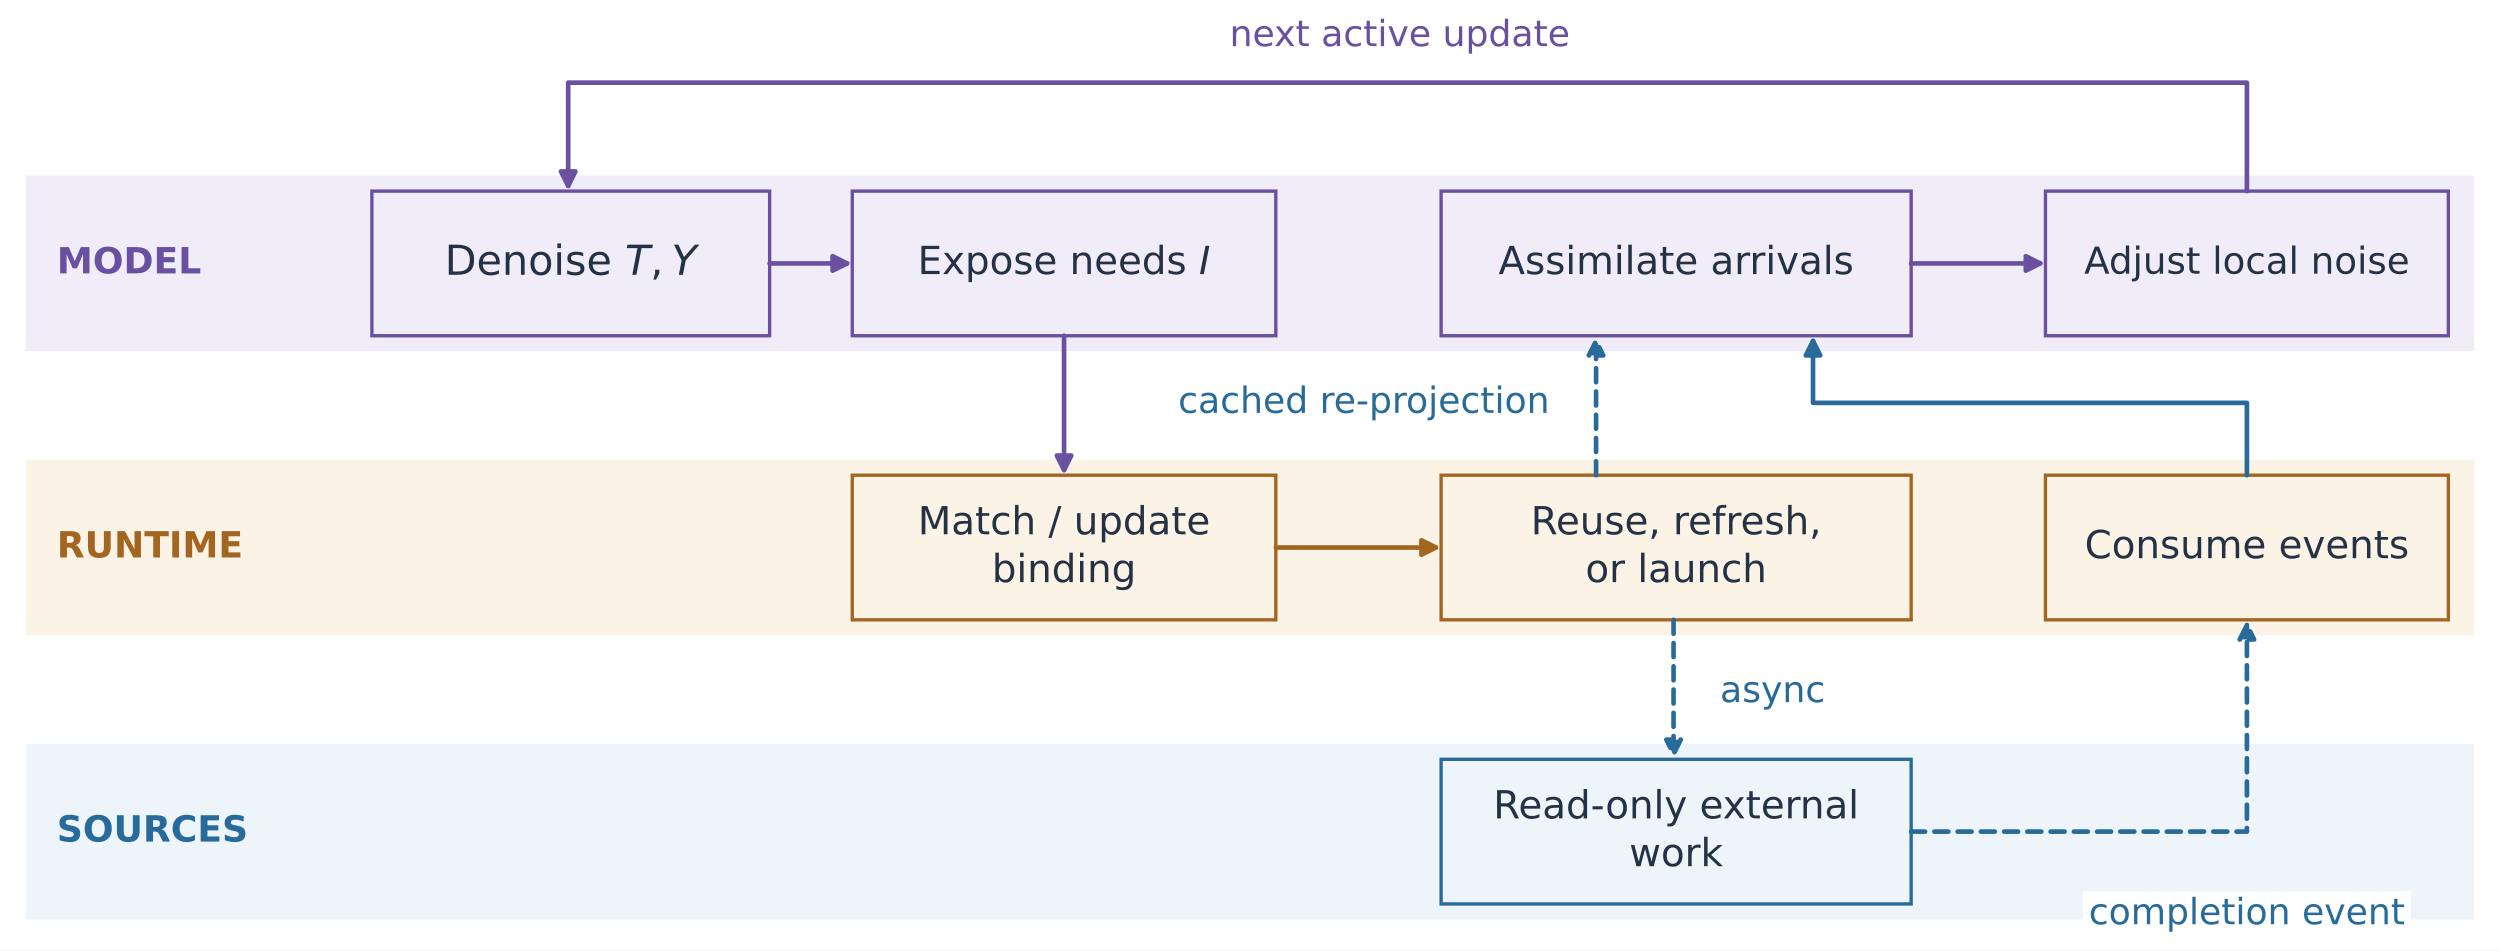
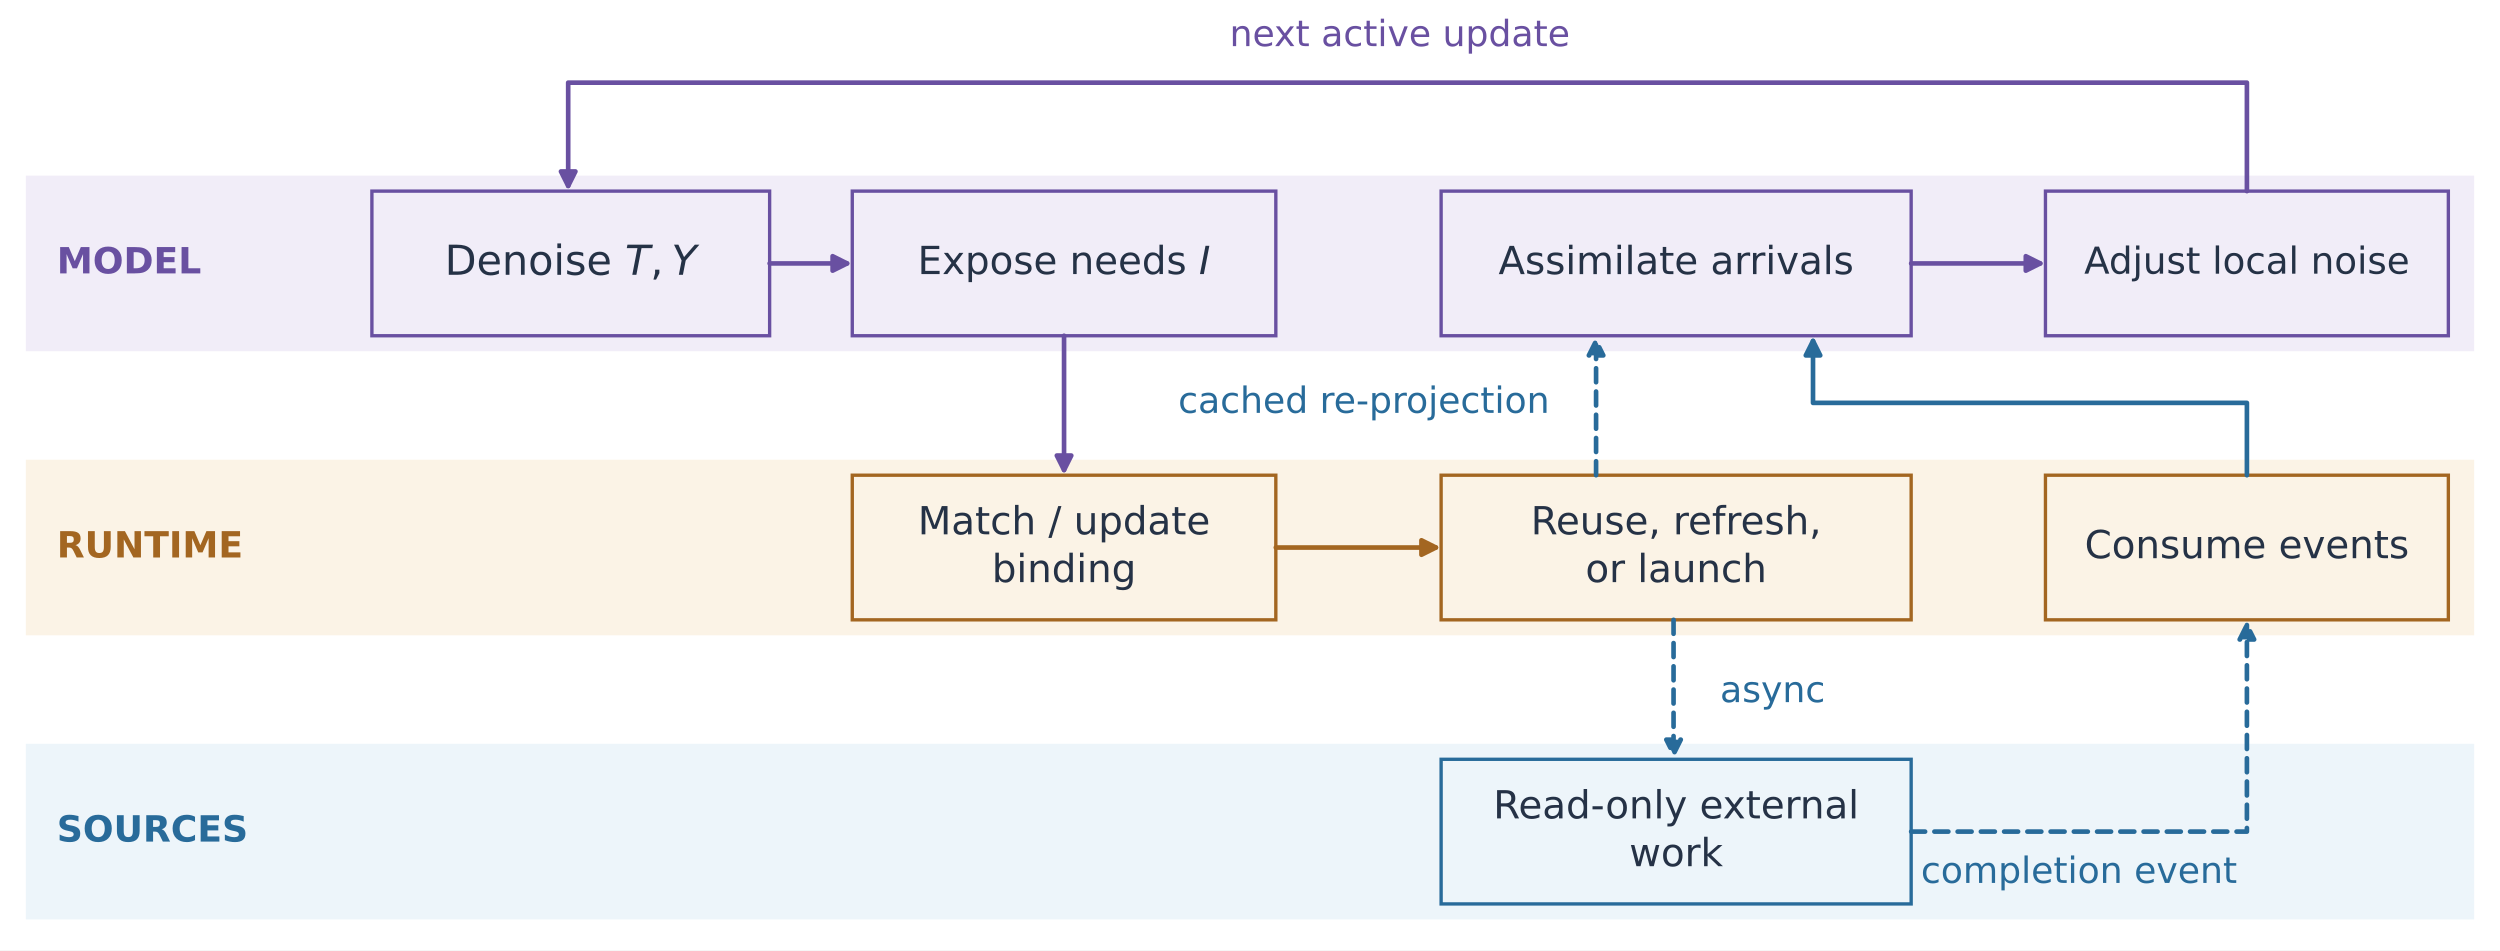
<svg xmlns="http://www.w3.org/2000/svg" xmlns:xlink="http://www.w3.org/1999/xlink" width="484pt" height="184pt" viewBox="0 0 484 184" version="1.1">
  <defs>
    <style type="text/css">*{stroke-linejoin: round; stroke-linecap: butt}</style>
  </defs>
  <g id="figure_1">
    <g id="patch_1">
      <path d="M 0 184 L 484 184 L 484 0 L 0 0 z " style="fill: #ffffff" />
    </g>
    <g id="axes_1">
      <g id="patch_2">
        <path d="M 5 34 L 479 34 L 479 68 L 5 68 z " clip-path="url(#pe1af87c4fe)" style="fill: #f1edf8" />
      </g>
      <g id="patch_3">
        <path d="M 5 89 L 479 89 L 479 123 L 5 123 z " clip-path="url(#pe1af87c4fe)" style="fill: #fbf3e6" />
      </g>
      <g id="patch_4">
        <path d="M 5 144 L 479 144 L 479 178 L 5 178 z " clip-path="url(#pe1af87c4fe)" style="fill: #edf5fa" />
      </g>
      <g id="patch_5">
        <path d="M 72 37 L 149 37 L 149 65 L 72 65 z " clip-path="url(#pe1af87c4fe)" style="fill: #f1edf8; stroke: #6950a1; stroke-width: 0.65; stroke-linejoin: miter" />
      </g>
      <g id="patch_6">
        <path d="M 165 37 L 247 37 L 247 65 L 165 65 z " clip-path="url(#pe1af87c4fe)" style="fill: #f1edf8; stroke: #6950a1; stroke-width: 0.65; stroke-linejoin: miter" />
      </g>
      <g id="patch_7">
        <path d="M 279 37 L 370 37 L 370 65 L 279 65 z " clip-path="url(#pe1af87c4fe)" style="fill: #f1edf8; stroke: #6950a1; stroke-width: 0.65; stroke-linejoin: miter" />
      </g>
      <g id="patch_8">
        <path d="M 396 37 L 474 37 L 474 65 L 396 65 z " clip-path="url(#pe1af87c4fe)" style="fill: #f1edf8; stroke: #6950a1; stroke-width: 0.65; stroke-linejoin: miter" />
      </g>
      <g id="patch_9">
        <path d="M 149 51 L 163.994 51 " clip-path="url(#pe1af87c4fe)" style="fill: none; stroke: #6950a1; stroke-width: 0.9; stroke-linecap: round" />
        <path d="M 161.194 49.6 L 163.994 51 L 161.194 52.4 z " clip-path="url(#pe1af87c4fe)" style="fill: #6950a1; stroke: #6950a1; stroke-width: 0.9; stroke-linecap: round" />
      </g>
      <g id="patch_10">
        <path d="M 370 51 L 394.994 51 " clip-path="url(#pe1af87c4fe)" style="fill: none; stroke: #6950a1; stroke-width: 0.9; stroke-linecap: round" />
        <path d="M 392.194 49.6 L 394.994 51 L 392.194 52.4 z " clip-path="url(#pe1af87c4fe)" style="fill: #6950a1; stroke: #6950a1; stroke-width: 0.9; stroke-linecap: round" />
      </g>
      <g id="patch_11">
        <path d="M 435 37 L 435 16 L 110 16 L 110 35.994 " clip-path="url(#pe1af87c4fe)" style="fill: none; stroke: #6950a1; stroke-width: 0.9; stroke-linecap: round" />
        <path d="M 111.4 33.194 L 110 35.994 L 108.6 33.194 z " clip-path="url(#pe1af87c4fe)" style="fill: #6950a1; stroke: #6950a1; stroke-width: 0.9; stroke-linecap: round" />
      </g>
      <g id="patch_12">
        <path d="M 165 92 L 247 92 L 247 120 L 165 120 z " clip-path="url(#pe1af87c4fe)" style="fill: #fbf3e6; stroke: #a36621; stroke-width: 0.65; stroke-linejoin: miter" />
      </g>
      <g id="patch_13">
        <path d="M 279 92 L 370 92 L 370 120 L 279 120 z " clip-path="url(#pe1af87c4fe)" style="fill: #fbf3e6; stroke: #a36621; stroke-width: 0.65; stroke-linejoin: miter" />
      </g>
      <g id="patch_14">
        <path d="M 396 92 L 474 92 L 474 120 L 396 120 z " clip-path="url(#pe1af87c4fe)" style="fill: #fbf3e6; stroke: #a36621; stroke-width: 0.65; stroke-linejoin: miter" />
      </g>
      <g id="patch_15">
        <path d="M 206 65 L 206 90.994 " clip-path="url(#pe1af87c4fe)" style="fill: none; stroke: #6950a1; stroke-width: 0.9; stroke-linecap: round" />
        <path d="M 207.4 88.194 L 206 90.994 L 204.6 88.194 z " clip-path="url(#pe1af87c4fe)" style="fill: #6950a1; stroke: #6950a1; stroke-width: 0.9; stroke-linecap: round" />
      </g>
      <g id="patch_16">
        <path d="M 247 106 L 277.994 106 " clip-path="url(#pe1af87c4fe)" style="fill: none; stroke: #a36621; stroke-width: 0.9; stroke-linecap: round" />
        <path d="M 275.194 104.6 L 277.994 106 L 275.194 107.4 z " clip-path="url(#pe1af87c4fe)" style="fill: #a36621; stroke: #a36621; stroke-width: 0.9; stroke-linecap: round" />
      </g>
      <g id="patch_17">
        <path d="M 309 92 L 309 66.006 " clip-path="url(#pe1af87c4fe)" style="fill: none; stroke-dasharray: 2.7,1.8; stroke-dashoffset: 0; stroke: #286b9a; stroke-width: 0.9; stroke-linecap: round" />
        <path d="M 307.6 68.806 L 309 66.006 L 310.4 68.806 z " clip-path="url(#pe1af87c4fe)" style="fill: #286b9a; stroke-dasharray: 2.7,1.8; stroke-dashoffset: 0; stroke: #286b9a; stroke-width: 0.9; stroke-linecap: round" />
      </g>
      <g id="patch_18">
        <path d="M 435 92 L 435 78 L 351 78 L 351 66.006 " clip-path="url(#pe1af87c4fe)" style="fill: none; stroke: #286b9a; stroke-width: 0.9; stroke-linecap: round" />
        <path d="M 349.6 68.806 L 351 66.006 L 352.4 68.806 z " clip-path="url(#pe1af87c4fe)" style="fill: #286b9a; stroke: #286b9a; stroke-width: 0.9; stroke-linecap: round" />
      </g>
      <g id="patch_19">
        <path d="M 279 147 L 370 147 L 370 175 L 279 175 z " clip-path="url(#pe1af87c4fe)" style="fill: #edf5fa; stroke: #286b9a; stroke-width: 0.65; stroke-linejoin: miter" />
      </g>
      <g id="patch_20">
        <path d="M 324 120 L 324 145.994 " clip-path="url(#pe1af87c4fe)" style="fill: none; stroke-dasharray: 2.7,1.8; stroke-dashoffset: 0; stroke: #286b9a; stroke-width: 0.9; stroke-linecap: round" />
        <path d="M 325.4 143.194 L 324 145.994 L 322.6 143.194 z " clip-path="url(#pe1af87c4fe)" style="fill: #286b9a; stroke-dasharray: 2.7,1.8; stroke-dashoffset: 0; stroke: #286b9a; stroke-width: 0.9; stroke-linecap: round" />
      </g>
      <g id="patch_21">
        <path d="M 370 161 L 435 161 L 435 121.006 " clip-path="url(#pe1af87c4fe)" style="fill: none; stroke-dasharray: 2.7,1.8; stroke-dashoffset: 0; stroke: #286b9a; stroke-width: 0.9; stroke-linecap: round" />
        <path d="M 433.6 123.806 L 435 121.006 L 436.4 123.806 z " clip-path="url(#pe1af87c4fe)" style="fill: #286b9a; stroke-dasharray: 2.7,1.8; stroke-dashoffset: 0; stroke: #286b9a; stroke-width: 0.9; stroke-linecap: round" />
      </g>
      <g id="text_1">
        <g style="fill: #6950a1" transform="translate(11 52.93156) scale(0.07 -0.07)">
          <defs>
            <path id="DejaVuSans-Bold-4d" d="M 588 4666 L 2119 4666 L 3181 2169 L 4250 4666 L 5778 4666 L 5778 0 L 4641 0 L 4641 3413 L 3566 897 L 2803 897 L 1728 3413 L 1728 0 L 588 0 L 588 4666 z " transform="scale(0.015625)" />
            <path id="DejaVuSans-Bold-4f" d="M 2719 3878 Q 2169 3878 1866 3472 Q 1563 3066 1563 2328 Q 1563 1594 1866 1187 Q 2169 781 2719 781 Q 3272 781 3575 1187 Q 3878 1594 3878 2328 Q 3878 3066 3575 3472 Q 3272 3878 2719 3878 z M 2719 4750 Q 3844 4750 4481 4106 Q 5119 3463 5119 2328 Q 5119 1197 4481 553 Q 3844 -91 2719 -91 Q 1597 -91 958 553 Q 319 1197 319 2328 Q 319 3463 958 4106 Q 1597 4750 2719 4750 z " transform="scale(0.015625)" />
            <path id="DejaVuSans-Bold-44" d="M 1791 3756 L 1791 909 L 2222 909 Q 2959 909 3348 1275 Q 3738 1641 3738 2338 Q 3738 3031 3350 3393 Q 2963 3756 2222 3756 L 1791 3756 z M 588 4666 L 1856 4666 Q 2919 4666 3439 4514 Q 3959 4363 4331 4000 Q 4659 3684 4818 3271 Q 4978 2859 4978 2338 Q 4978 1809 4818 1395 Q 4659 981 4331 666 Q 3956 303 3431 151 Q 2906 0 1856 0 L 588 0 L 588 4666 z " transform="scale(0.015625)" />
            <path id="DejaVuSans-Bold-45" d="M 588 4666 L 3834 4666 L 3834 3756 L 1791 3756 L 1791 2888 L 3713 2888 L 3713 1978 L 1791 1978 L 1791 909 L 3903 909 L 3903 0 L 588 0 L 588 4666 z " transform="scale(0.015625)" />
            <path id="DejaVuSans-Bold-4c" d="M 588 4666 L 1791 4666 L 1791 909 L 3903 909 L 3903 0 L 588 0 L 588 4666 z " transform="scale(0.015625)" />
          </defs>
          <use xlink:href="#DejaVuSans-Bold-4d" />
          <use xlink:href="#DejaVuSans-Bold-4f" transform="translate(99.51172 0)" />
          <use xlink:href="#DejaVuSans-Bold-44" transform="translate(184.5215 0)" />
          <use xlink:href="#DejaVuSans-Bold-45" transform="translate(267.5293 0)" />
          <use xlink:href="#DejaVuSans-Bold-4c" transform="translate(335.8398 0)" />
        </g>
      </g>
      <g id="text_2">
        <g style="fill: #a36621" transform="translate(11 107.9316) scale(0.07 -0.07)">
          <defs>
            <path id="DejaVuSans-Bold-52" d="M 2297 2597 Q 2675 2597 2839 2737 Q 3003 2878 3003 3200 Q 3003 3519 2839 3656 Q 2675 3794 2297 3794 L 1791 3794 L 1791 2597 L 2297 2597 z M 1791 1766 L 1791 0 L 588 0 L 588 4666 L 2425 4666 Q 3347 4666 3776 4356 Q 4206 4047 4206 3378 Q 4206 2916 3982 2619 Q 3759 2322 3309 2181 Q 3556 2125 3751 1926 Q 3947 1728 4147 1325 L 4800 0 L 3519 0 L 2950 1159 Q 2778 1509 2601 1637 Q 2425 1766 2131 1766 L 1791 1766 z " transform="scale(0.015625)" />
            <path id="DejaVuSans-Bold-55" d="M 588 4666 L 1791 4666 L 1791 1869 Q 1791 1291 1980 1042 Q 2169 794 2597 794 Q 3028 794 3217 1042 Q 3406 1291 3406 1869 L 3406 4666 L 4609 4666 L 4609 1869 Q 4609 878 4112 393 Q 3616 -91 2597 -91 Q 1581 -91 1084 393 Q 588 878 588 1869 L 588 4666 z " transform="scale(0.015625)" />
            <path id="DejaVuSans-Bold-4e" d="M 588 4666 L 1931 4666 L 3628 1466 L 3628 4666 L 4769 4666 L 4769 0 L 3425 0 L 1728 3200 L 1728 0 L 588 0 L 588 4666 z " transform="scale(0.015625)" />
            <path id="DejaVuSans-Bold-54" d="M 31 4666 L 4331 4666 L 4331 3756 L 2784 3756 L 2784 0 L 1581 0 L 1581 3756 L 31 3756 L 31 4666 z " transform="scale(0.015625)" />
            <path id="DejaVuSans-Bold-49" d="M 588 4666 L 1791 4666 L 1791 0 L 588 0 L 588 4666 z " transform="scale(0.015625)" />
          </defs>
          <use xlink:href="#DejaVuSans-Bold-52" />
          <use xlink:href="#DejaVuSans-Bold-55" transform="translate(77.00195 0)" />
          <use xlink:href="#DejaVuSans-Bold-4e" transform="translate(158.2031 0)" />
          <use xlink:href="#DejaVuSans-Bold-54" transform="translate(241.8945 0)" />
          <use xlink:href="#DejaVuSans-Bold-49" transform="translate(310.1074 0)" />
          <use xlink:href="#DejaVuSans-Bold-4d" transform="translate(347.3145 0)" />
          <use xlink:href="#DejaVuSans-Bold-45" transform="translate(446.8262 0)" />
        </g>
      </g>
      <g id="text_3">
        <g style="fill: #286b9a" transform="translate(11 162.9316) scale(0.07 -0.07)">
          <defs>
            <path id="DejaVuSans-Bold-53" d="M 3834 4519 L 3834 3531 Q 3450 3703 3084 3790 Q 2719 3878 2394 3878 Q 1963 3878 1756 3759 Q 1550 3641 1550 3391 Q 1550 3203 1689 3098 Q 1828 2994 2194 2919 L 2706 2816 Q 3484 2659 3812 2340 Q 4141 2022 4141 1434 Q 4141 663 3683 286 Q 3225 -91 2284 -91 Q 1841 -91 1394 -6 Q 947 78 500 244 L 500 1259 Q 947 1022 1364 901 Q 1781 781 2169 781 Q 2563 781 2772 912 Q 2981 1044 2981 1288 Q 2981 1506 2839 1625 Q 2697 1744 2272 1838 L 1806 1941 Q 1106 2091 782 2419 Q 459 2747 459 3303 Q 459 4000 909 4375 Q 1359 4750 2203 4750 Q 2588 4750 2994 4692 Q 3400 4634 3834 4519 z " transform="scale(0.015625)" />
            <path id="DejaVuSans-Bold-43" d="M 4288 256 Q 3956 84 3597 -3 Q 3238 -91 2847 -91 Q 1681 -91 1000 561 Q 319 1213 319 2328 Q 319 3447 1000 4098 Q 1681 4750 2847 4750 Q 3238 4750 3597 4662 Q 3956 4575 4288 4403 L 4288 3438 Q 3953 3666 3628 3772 Q 3303 3878 2944 3878 Q 2300 3878 1931 3465 Q 1563 3053 1563 2328 Q 1563 1606 1931 1193 Q 2300 781 2944 781 Q 3303 781 3628 887 Q 3953 994 4288 1222 L 4288 256 z " transform="scale(0.015625)" />
          </defs>
          <use xlink:href="#DejaVuSans-Bold-53" />
          <use xlink:href="#DejaVuSans-Bold-4f" transform="translate(72.02148 0)" />
          <use xlink:href="#DejaVuSans-Bold-55" transform="translate(157.0312 0)" />
          <use xlink:href="#DejaVuSans-Bold-52" transform="translate(238.2324 0)" />
          <use xlink:href="#DejaVuSans-Bold-43" transform="translate(315.2344 0)" />
          <use xlink:href="#DejaVuSans-Bold-45" transform="translate(388.623 0)" />
          <use xlink:href="#DejaVuSans-Bold-53" transform="translate(456.9336 0)" />
        </g>
      </g>
      <g id="text_4">
        <g style="fill: #253246" transform="translate(86.1 53.2075) scale(0.08 -0.08)">
          <defs>
            <path id="DejaVuSans-44" d="M 1259 4147 L 1259 519 L 2022 519 Q 2988 519 3436 956 Q 3884 1394 3884 2338 Q 3884 3275 3436 3711 Q 2988 4147 2022 4147 L 1259 4147 z M 628 4666 L 1925 4666 Q 3281 4666 3915 4102 Q 4550 3538 4550 2338 Q 4550 1131 3912 565 Q 3275 0 1925 0 L 628 0 L 628 4666 z " transform="scale(0.015625)" />
            <path id="DejaVuSans-65" d="M 3597 1894 L 3597 1613 L 953 1613 Q 991 1019 1311 708 Q 1631 397 2203 397 Q 2534 397 2845 478 Q 3156 559 3463 722 L 3463 178 Q 3153 47 2828 -22 Q 2503 -91 2169 -91 Q 1331 -91 842 396 Q 353 884 353 1716 Q 353 2575 817 3079 Q 1281 3584 2069 3584 Q 2775 3584 3186 3129 Q 3597 2675 3597 1894 z M 3022 2063 Q 3016 2534 2758 2815 Q 2500 3097 2075 3097 Q 1594 3097 1305 2825 Q 1016 2553 972 2059 L 3022 2063 z " transform="scale(0.015625)" />
            <path id="DejaVuSans-6e" d="M 3513 2113 L 3513 0 L 2938 0 L 2938 2094 Q 2938 2591 2744 2837 Q 2550 3084 2163 3084 Q 1697 3084 1428 2787 Q 1159 2491 1159 1978 L 1159 0 L 581 0 L 581 3500 L 1159 3500 L 1159 2956 Q 1366 3272 1645 3428 Q 1925 3584 2291 3584 Q 2894 3584 3203 3211 Q 3513 2838 3513 2113 z " transform="scale(0.015625)" />
            <path id="DejaVuSans-6f" d="M 1959 3097 Q 1497 3097 1228 2736 Q 959 2375 959 1747 Q 959 1119 1226 758 Q 1494 397 1959 397 Q 2419 397 2687 759 Q 2956 1122 2956 1747 Q 2956 2369 2687 2733 Q 2419 3097 1959 3097 z M 1959 3584 Q 2709 3584 3137 3096 Q 3566 2609 3566 1747 Q 3566 888 3137 398 Q 2709 -91 1959 -91 Q 1206 -91 779 398 Q 353 888 353 1747 Q 353 2609 779 3096 Q 1206 3584 1959 3584 z " transform="scale(0.015625)" />
            <path id="DejaVuSans-69" d="M 603 3500 L 1178 3500 L 1178 0 L 603 0 L 603 3500 z M 603 4863 L 1178 4863 L 1178 4134 L 603 4134 L 603 4863 z " transform="scale(0.015625)" />
            <path id="DejaVuSans-73" d="M 2834 3397 L 2834 2853 Q 2591 2978 2328 3040 Q 2066 3103 1784 3103 Q 1356 3103 1142 2972 Q 928 2841 928 2578 Q 928 2378 1081 2264 Q 1234 2150 1697 2047 L 1894 2003 Q 2506 1872 2764 1633 Q 3022 1394 3022 966 Q 3022 478 2636 193 Q 2250 -91 1575 -91 Q 1294 -91 989 -36 Q 684 19 347 128 L 347 722 Q 666 556 975 473 Q 1284 391 1588 391 Q 1994 391 2212 530 Q 2431 669 2431 922 Q 2431 1156 2273 1281 Q 2116 1406 1581 1522 L 1381 1569 Q 847 1681 609 1914 Q 372 2147 372 2553 Q 372 3047 722 3315 Q 1072 3584 1716 3584 Q 2034 3584 2315 3537 Q 2597 3491 2834 3397 z " transform="scale(0.015625)" />
            <path id="DejaVuSans-20" transform="scale(0.015625)" />
            <path id="DejaVuSans-Oblique-54" d="M 378 4666 L 4325 4666 L 4225 4134 L 2559 4134 L 1759 0 L 1125 0 L 1925 4134 L 275 4134 L 378 4666 z " transform="scale(0.015625)" />
            <path id="DejaVuSans-2c" d="M 750 794 L 1409 794 L 1409 256 L 897 -744 L 494 -744 L 750 256 L 750 794 z " transform="scale(0.015625)" />
            <path id="DejaVuSans-Oblique-59" d="M 403 4666 L 1081 4666 L 1953 2747 L 3616 4666 L 4325 4666 L 2209 2222 L 1778 0 L 1147 0 L 1575 2222 L 403 4666 z " transform="scale(0.015625)" />
          </defs>
          <use xlink:href="#DejaVuSans-44" transform="translate(0 0.015625)" />
          <use xlink:href="#DejaVuSans-65" transform="translate(77.00195 0.015625)" />
          <use xlink:href="#DejaVuSans-6e" transform="translate(138.5254 0.015625)" />
          <use xlink:href="#DejaVuSans-6f" transform="translate(201.9043 0.015625)" />
          <use xlink:href="#DejaVuSans-69" transform="translate(263.0859 0.015625)" />
          <use xlink:href="#DejaVuSans-73" transform="translate(290.8691 0.015625)" />
          <use xlink:href="#DejaVuSans-65" transform="translate(342.9688 0.015625)" />
          <use xlink:href="#DejaVuSans-20" transform="translate(404.4922 0.015625)" />
          <use xlink:href="#DejaVuSans-Oblique-54" transform="translate(436.2793 0.015625)" />
          <use xlink:href="#DejaVuSans-2c" transform="translate(497.3633 0.015625)" />
          <use xlink:href="#DejaVuSans-Oblique-59" transform="translate(548.6328 0.015625)" />
        </g>
      </g>
      <g id="text_5">
        <g style="fill: #253246" transform="translate(177.65 53.0625) scale(0.075 -0.075)">
          <defs>
            <path id="DejaVuSans-45" d="M 628 4666 L 3578 4666 L 3578 4134 L 1259 4134 L 1259 2753 L 3481 2753 L 3481 2222 L 1259 2222 L 1259 531 L 3634 531 L 3634 0 L 628 0 L 628 4666 z " transform="scale(0.015625)" />
            <path id="DejaVuSans-78" d="M 3513 3500 L 2247 1797 L 3578 0 L 2900 0 L 1881 1375 L 863 0 L 184 0 L 1544 1831 L 300 3500 L 978 3500 L 1906 2253 L 2834 3500 L 3513 3500 z " transform="scale(0.015625)" />
            <path id="DejaVuSans-70" d="M 1159 525 L 1159 -1331 L 581 -1331 L 581 3500 L 1159 3500 L 1159 2969 Q 1341 3281 1617 3432 Q 1894 3584 2278 3584 Q 2916 3584 3314 3078 Q 3713 2572 3713 1747 Q 3713 922 3314 415 Q 2916 -91 2278 -91 Q 1894 -91 1617 61 Q 1341 213 1159 525 z M 3116 1747 Q 3116 2381 2855 2742 Q 2594 3103 2138 3103 Q 1681 3103 1420 2742 Q 1159 2381 1159 1747 Q 1159 1113 1420 752 Q 1681 391 2138 391 Q 2594 391 2855 752 Q 3116 1113 3116 1747 z " transform="scale(0.015625)" />
            <path id="DejaVuSans-64" d="M 2906 2969 L 2906 4863 L 3481 4863 L 3481 0 L 2906 0 L 2906 525 Q 2725 213 2448 61 Q 2172 -91 1784 -91 Q 1150 -91 751 415 Q 353 922 353 1747 Q 353 2572 751 3078 Q 1150 3584 1784 3584 Q 2172 3584 2448 3432 Q 2725 3281 2906 2969 z M 947 1747 Q 947 1113 1208 752 Q 1469 391 1925 391 Q 2381 391 2643 752 Q 2906 1113 2906 1747 Q 2906 2381 2643 2742 Q 2381 3103 1925 3103 Q 1469 3103 1208 2742 Q 947 2381 947 1747 z " transform="scale(0.015625)" />
            <path id="DejaVuSans-Oblique-49" d="M 1081 4666 L 1716 4666 L 806 0 L 172 0 L 1081 4666 z " transform="scale(0.015625)" />
          </defs>
          <use xlink:href="#DejaVuSans-45" transform="translate(0 0.015625)" />
          <use xlink:href="#DejaVuSans-78" transform="translate(63.18359 0.015625)" />
          <use xlink:href="#DejaVuSans-70" transform="translate(122.3633 0.015625)" />
          <use xlink:href="#DejaVuSans-6f" transform="translate(185.8398 0.015625)" />
          <use xlink:href="#DejaVuSans-73" transform="translate(247.0215 0.015625)" />
          <use xlink:href="#DejaVuSans-65" transform="translate(299.1211 0.015625)" />
          <use xlink:href="#DejaVuSans-20" transform="translate(360.6445 0.015625)" />
          <use xlink:href="#DejaVuSans-6e" transform="translate(392.4316 0.015625)" />
          <use xlink:href="#DejaVuSans-65" transform="translate(455.8105 0.015625)" />
          <use xlink:href="#DejaVuSans-65" transform="translate(517.334 0.015625)" />
          <use xlink:href="#DejaVuSans-64" transform="translate(578.8574 0.015625)" />
          <use xlink:href="#DejaVuSans-73" transform="translate(642.334 0.015625)" />
          <use xlink:href="#DejaVuSans-20" transform="translate(694.4336 0.015625)" />
          <use xlink:href="#DejaVuSans-Oblique-49" transform="translate(726.2207 0.015625)" />
        </g>
      </g>
      <g id="text_6">
        <g style="fill: #253246" transform="translate(290.1119 53.06953) scale(0.075 -0.075)">
          <defs>
            <path id="DejaVuSans-41" d="M 2188 4044 L 1331 1722 L 3047 1722 L 2188 4044 z M 1831 4666 L 2547 4666 L 4325 0 L 3669 0 L 3244 1197 L 1141 1197 L 716 0 L 50 0 L 1831 4666 z " transform="scale(0.015625)" />
            <path id="DejaVuSans-6d" d="M 3328 2828 Q 3544 3216 3844 3400 Q 4144 3584 4550 3584 Q 5097 3584 5394 3201 Q 5691 2819 5691 2113 L 5691 0 L 5113 0 L 5113 2094 Q 5113 2597 4934 2840 Q 4756 3084 4391 3084 Q 3944 3084 3684 2787 Q 3425 2491 3425 1978 L 3425 0 L 2847 0 L 2847 2094 Q 2847 2600 2669 2842 Q 2491 3084 2119 3084 Q 1678 3084 1418 2786 Q 1159 2488 1159 1978 L 1159 0 L 581 0 L 581 3500 L 1159 3500 L 1159 2956 Q 1356 3278 1631 3431 Q 1906 3584 2284 3584 Q 2666 3584 2933 3390 Q 3200 3197 3328 2828 z " transform="scale(0.015625)" />
            <path id="DejaVuSans-6c" d="M 603 4863 L 1178 4863 L 1178 0 L 603 0 L 603 4863 z " transform="scale(0.015625)" />
            <path id="DejaVuSans-61" d="M 2194 1759 Q 1497 1759 1228 1600 Q 959 1441 959 1056 Q 959 750 1161 570 Q 1363 391 1709 391 Q 2188 391 2477 730 Q 2766 1069 2766 1631 L 2766 1759 L 2194 1759 z M 3341 1997 L 3341 0 L 2766 0 L 2766 531 Q 2569 213 2275 61 Q 1981 -91 1556 -91 Q 1019 -91 701 211 Q 384 513 384 1019 Q 384 1609 779 1909 Q 1175 2209 1959 2209 L 2766 2209 L 2766 2266 Q 2766 2663 2505 2880 Q 2244 3097 1772 3097 Q 1472 3097 1187 3025 Q 903 2953 641 2809 L 641 3341 Q 956 3463 1253 3523 Q 1550 3584 1831 3584 Q 2591 3584 2966 3190 Q 3341 2797 3341 1997 z " transform="scale(0.015625)" />
            <path id="DejaVuSans-74" d="M 1172 4494 L 1172 3500 L 2356 3500 L 2356 3053 L 1172 3053 L 1172 1153 Q 1172 725 1289 603 Q 1406 481 1766 481 L 2356 481 L 2356 0 L 1766 0 Q 1100 0 847 248 Q 594 497 594 1153 L 594 3053 L 172 3053 L 172 3500 L 594 3500 L 594 4494 L 1172 4494 z " transform="scale(0.015625)" />
            <path id="DejaVuSans-72" d="M 2631 2963 Q 2534 3019 2420 3045 Q 2306 3072 2169 3072 Q 1681 3072 1420 2755 Q 1159 2438 1159 1844 L 1159 0 L 581 0 L 581 3500 L 1159 3500 L 1159 2956 Q 1341 3275 1631 3429 Q 1922 3584 2338 3584 Q 2397 3584 2469 3576 Q 2541 3569 2628 3553 L 2631 2963 z " transform="scale(0.015625)" />
            <path id="DejaVuSans-76" d="M 191 3500 L 800 3500 L 1894 563 L 2988 3500 L 3597 3500 L 2284 0 L 1503 0 L 191 3500 z " transform="scale(0.015625)" />
          </defs>
          <use xlink:href="#DejaVuSans-41" />
          <use xlink:href="#DejaVuSans-73" transform="translate(68.4082 0)" />
          <use xlink:href="#DejaVuSans-73" transform="translate(120.5078 0)" />
          <use xlink:href="#DejaVuSans-69" transform="translate(172.6074 0)" />
          <use xlink:href="#DejaVuSans-6d" transform="translate(200.3906 0)" />
          <use xlink:href="#DejaVuSans-69" transform="translate(297.8027 0)" />
          <use xlink:href="#DejaVuSans-6c" transform="translate(325.5859 0)" />
          <use xlink:href="#DejaVuSans-61" transform="translate(353.3691 0)" />
          <use xlink:href="#DejaVuSans-74" transform="translate(414.6484 0)" />
          <use xlink:href="#DejaVuSans-65" transform="translate(453.8574 0)" />
          <use xlink:href="#DejaVuSans-20" transform="translate(515.3809 0)" />
          <use xlink:href="#DejaVuSans-61" transform="translate(547.168 0)" />
          <use xlink:href="#DejaVuSans-72" transform="translate(608.4473 0)" />
          <use xlink:href="#DejaVuSans-72" transform="translate(647.8105 0)" />
          <use xlink:href="#DejaVuSans-69" transform="translate(688.9238 0)" />
          <use xlink:href="#DejaVuSans-76" transform="translate(716.707 0)" />
          <use xlink:href="#DejaVuSans-61" transform="translate(775.8867 0)" />
          <use xlink:href="#DejaVuSans-6c" transform="translate(837.166 0)" />
          <use xlink:href="#DejaVuSans-73" transform="translate(864.9492 0)" />
        </g>
      </g>
      <g id="text_7">
        <g style="fill: #253246" transform="translate(403.4949 52.98675) scale(0.072 -0.072)">
          <defs>
            <path id="DejaVuSans-6a" d="M 603 3500 L 1178 3500 L 1178 -63 Q 1178 -731 923 -1031 Q 669 -1331 103 -1331 L -116 -1331 L -116 -844 L 38 -844 Q 366 -844 484 -692 Q 603 -541 603 -63 L 603 3500 z M 603 4863 L 1178 4863 L 1178 4134 L 603 4134 L 603 4863 z " transform="scale(0.015625)" />
            <path id="DejaVuSans-75" d="M 544 1381 L 544 3500 L 1119 3500 L 1119 1403 Q 1119 906 1312 657 Q 1506 409 1894 409 Q 2359 409 2629 706 Q 2900 1003 2900 1516 L 2900 3500 L 3475 3500 L 3475 0 L 2900 0 L 2900 538 Q 2691 219 2414 64 Q 2138 -91 1772 -91 Q 1169 -91 856 284 Q 544 659 544 1381 z M 1991 3584 L 1991 3584 z " transform="scale(0.015625)" />
            <path id="DejaVuSans-63" d="M 3122 3366 L 3122 2828 Q 2878 2963 2633 3030 Q 2388 3097 2138 3097 Q 1578 3097 1268 2742 Q 959 2388 959 1747 Q 959 1106 1268 751 Q 1578 397 2138 397 Q 2388 397 2633 464 Q 2878 531 3122 666 L 3122 134 Q 2881 22 2623 -34 Q 2366 -91 2075 -91 Q 1284 -91 818 406 Q 353 903 353 1747 Q 353 2603 823 3093 Q 1294 3584 2113 3584 Q 2378 3584 2631 3529 Q 2884 3475 3122 3366 z " transform="scale(0.015625)" />
          </defs>
          <use xlink:href="#DejaVuSans-41" />
          <use xlink:href="#DejaVuSans-64" transform="translate(66.6582 0)" />
          <use xlink:href="#DejaVuSans-6a" transform="translate(130.1348 0)" />
          <use xlink:href="#DejaVuSans-75" transform="translate(157.918 0)" />
          <use xlink:href="#DejaVuSans-73" transform="translate(221.2969 0)" />
          <use xlink:href="#DejaVuSans-74" transform="translate(273.3965 0)" />
          <use xlink:href="#DejaVuSans-20" transform="translate(312.6055 0)" />
          <use xlink:href="#DejaVuSans-6c" transform="translate(344.3926 0)" />
          <use xlink:href="#DejaVuSans-6f" transform="translate(372.1758 0)" />
          <use xlink:href="#DejaVuSans-63" transform="translate(433.3574 0)" />
          <use xlink:href="#DejaVuSans-61" transform="translate(488.3379 0)" />
          <use xlink:href="#DejaVuSans-6c" transform="translate(549.6172 0)" />
          <use xlink:href="#DejaVuSans-20" transform="translate(577.4004 0)" />
          <use xlink:href="#DejaVuSans-6e" transform="translate(609.1875 0)" />
          <use xlink:href="#DejaVuSans-6f" transform="translate(672.5664 0)" />
          <use xlink:href="#DejaVuSans-69" transform="translate(733.748 0)" />
          <use xlink:href="#DejaVuSans-73" transform="translate(761.5312 0)" />
          <use xlink:href="#DejaVuSans-65" transform="translate(813.6309 0)" />
        </g>
      </g>
      <g id="text_8">
        <g id="patch_22">
          <path d="M 236.93 11.507 L 305.07 11.507 L 305.07 2.493 L 236.93 2.493 z " style="fill: #ffffff" />
        </g>
        <g style="fill: #6950a1" transform="translate(238.0497 8.931563) scale(0.07 -0.07)">
          <use xlink:href="#DejaVuSans-6e" />
          <use xlink:href="#DejaVuSans-65" transform="translate(63.37891 0)" />
          <use xlink:href="#DejaVuSans-78" transform="translate(123.1523 0)" />
          <use xlink:href="#DejaVuSans-74" transform="translate(182.332 0)" />
          <use xlink:href="#DejaVuSans-20" transform="translate(221.541 0)" />
          <use xlink:href="#DejaVuSans-61" transform="translate(253.3281 0)" />
          <use xlink:href="#DejaVuSans-63" transform="translate(314.6074 0)" />
          <use xlink:href="#DejaVuSans-74" transform="translate(369.5879 0)" />
          <use xlink:href="#DejaVuSans-69" transform="translate(408.7969 0)" />
          <use xlink:href="#DejaVuSans-76" transform="translate(436.5801 0)" />
          <use xlink:href="#DejaVuSans-65" transform="translate(495.7598 0)" />
          <use xlink:href="#DejaVuSans-20" transform="translate(557.2832 0)" />
          <use xlink:href="#DejaVuSans-75" transform="translate(589.0703 0)" />
          <use xlink:href="#DejaVuSans-70" transform="translate(652.4492 0)" />
          <use xlink:href="#DejaVuSans-64" transform="translate(715.9258 0)" />
          <use xlink:href="#DejaVuSans-61" transform="translate(779.4023 0)" />
          <use xlink:href="#DejaVuSans-74" transform="translate(840.6816 0)" />
          <use xlink:href="#DejaVuSans-65" transform="translate(879.8906 0)" />
        </g>
      </g>
      <g id="text_9">
        <g style="fill: #253246" transform="translate(177.6975 103.4429) scale(0.075 -0.075)">
          <defs>
            <path id="DejaVuSans-4d" d="M 628 4666 L 1569 4666 L 2759 1491 L 3956 4666 L 4897 4666 L 4897 0 L 4281 0 L 4281 4097 L 3078 897 L 2444 897 L 1241 4097 L 1241 0 L 628 0 L 628 4666 z " transform="scale(0.015625)" />
            <path id="DejaVuSans-68" d="M 3513 2113 L 3513 0 L 2938 0 L 2938 2094 Q 2938 2591 2744 2837 Q 2550 3084 2163 3084 Q 1697 3084 1428 2787 Q 1159 2491 1159 1978 L 1159 0 L 581 0 L 581 4863 L 1159 4863 L 1159 2956 Q 1366 3272 1645 3428 Q 1925 3584 2291 3584 Q 2894 3584 3203 3211 Q 3513 2838 3513 2113 z " transform="scale(0.015625)" />
            <path id="DejaVuSans-2f" d="M 1625 4666 L 2156 4666 L 531 -594 L 0 -594 L 1625 4666 z " transform="scale(0.015625)" />
          </defs>
          <use xlink:href="#DejaVuSans-4d" />
          <use xlink:href="#DejaVuSans-61" transform="translate(86.2793 0)" />
          <use xlink:href="#DejaVuSans-74" transform="translate(147.5586 0)" />
          <use xlink:href="#DejaVuSans-63" transform="translate(186.7676 0)" />
          <use xlink:href="#DejaVuSans-68" transform="translate(241.748 0)" />
          <use xlink:href="#DejaVuSans-20" transform="translate(305.127 0)" />
          <use xlink:href="#DejaVuSans-2f" transform="translate(336.9141 0)" />
          <use xlink:href="#DejaVuSans-20" transform="translate(370.6055 0)" />
          <use xlink:href="#DejaVuSans-75" transform="translate(402.3926 0)" />
          <use xlink:href="#DejaVuSans-70" transform="translate(465.7715 0)" />
          <use xlink:href="#DejaVuSans-64" transform="translate(529.248 0)" />
          <use xlink:href="#DejaVuSans-61" transform="translate(592.7246 0)" />
          <use xlink:href="#DejaVuSans-74" transform="translate(654.0039 0)" />
          <use xlink:href="#DejaVuSans-65" transform="translate(693.2129 0)" />
        </g>
        <g style="fill: #253246" transform="translate(192.0213 112.6961) scale(0.075 -0.075)">
          <defs>
            <path id="DejaVuSans-62" d="M 3116 1747 Q 3116 2381 2855 2742 Q 2594 3103 2138 3103 Q 1681 3103 1420 2742 Q 1159 2381 1159 1747 Q 1159 1113 1420 752 Q 1681 391 2138 391 Q 2594 391 2855 752 Q 3116 1113 3116 1747 z M 1159 2969 Q 1341 3281 1617 3432 Q 1894 3584 2278 3584 Q 2916 3584 3314 3078 Q 3713 2572 3713 1747 Q 3713 922 3314 415 Q 2916 -91 2278 -91 Q 1894 -91 1617 61 Q 1341 213 1159 525 L 1159 0 L 581 0 L 581 4863 L 1159 4863 L 1159 2969 z " transform="scale(0.015625)" />
            <path id="DejaVuSans-67" d="M 2906 1791 Q 2906 2416 2648 2759 Q 2391 3103 1925 3103 Q 1463 3103 1205 2759 Q 947 2416 947 1791 Q 947 1169 1205 825 Q 1463 481 1925 481 Q 2391 481 2648 825 Q 2906 1169 2906 1791 z M 3481 434 Q 3481 -459 3084 -895 Q 2688 -1331 1869 -1331 Q 1566 -1331 1297 -1286 Q 1028 -1241 775 -1147 L 775 -588 Q 1028 -725 1275 -790 Q 1522 -856 1778 -856 Q 2344 -856 2625 -561 Q 2906 -266 2906 331 L 2906 616 Q 2728 306 2450 153 Q 2172 0 1784 0 Q 1141 0 747 490 Q 353 981 353 1791 Q 353 2603 747 3093 Q 1141 3584 1784 3584 Q 2172 3584 2450 3431 Q 2728 3278 2906 2969 L 2906 3500 L 3481 3500 L 3481 434 z " transform="scale(0.015625)" />
          </defs>
          <use xlink:href="#DejaVuSans-62" />
          <use xlink:href="#DejaVuSans-69" transform="translate(63.47656 0)" />
          <use xlink:href="#DejaVuSans-6e" transform="translate(91.25977 0)" />
          <use xlink:href="#DejaVuSans-64" transform="translate(154.6387 0)" />
          <use xlink:href="#DejaVuSans-69" transform="translate(218.1152 0)" />
          <use xlink:href="#DejaVuSans-6e" transform="translate(245.8984 0)" />
          <use xlink:href="#DejaVuSans-67" transform="translate(309.2773 0)" />
        </g>
      </g>
      <g id="text_10">
        <g style="fill: #253246" transform="translate(296.3633 103.4429) scale(0.075 -0.075)">
          <defs>
            <path id="DejaVuSans-52" d="M 2841 2188 Q 3044 2119 3236 1894 Q 3428 1669 3622 1275 L 4263 0 L 3584 0 L 2988 1197 Q 2756 1666 2539 1819 Q 2322 1972 1947 1972 L 1259 1972 L 1259 0 L 628 0 L 628 4666 L 2053 4666 Q 2853 4666 3247 4331 Q 3641 3997 3641 3322 Q 3641 2881 3436 2590 Q 3231 2300 2841 2188 z M 1259 4147 L 1259 2491 L 2053 2491 Q 2509 2491 2742 2702 Q 2975 2913 2975 3322 Q 2975 3731 2742 3939 Q 2509 4147 2053 4147 L 1259 4147 z " transform="scale(0.015625)" />
            <path id="DejaVuSans-66" d="M 2375 4863 L 2375 4384 L 1825 4384 Q 1516 4384 1395 4259 Q 1275 4134 1275 3809 L 1275 3500 L 2222 3500 L 2222 3053 L 1275 3053 L 1275 0 L 697 0 L 697 3053 L 147 3053 L 147 3500 L 697 3500 L 697 3744 Q 697 4328 969 4595 Q 1241 4863 1831 4863 L 2375 4863 z " transform="scale(0.015625)" />
          </defs>
          <use xlink:href="#DejaVuSans-52" />
          <use xlink:href="#DejaVuSans-65" transform="translate(64.98242 0)" />
          <use xlink:href="#DejaVuSans-75" transform="translate(126.5059 0)" />
          <use xlink:href="#DejaVuSans-73" transform="translate(189.8848 0)" />
          <use xlink:href="#DejaVuSans-65" transform="translate(241.9844 0)" />
          <use xlink:href="#DejaVuSans-2c" transform="translate(303.5078 0)" />
          <use xlink:href="#DejaVuSans-20" transform="translate(335.2949 0)" />
          <use xlink:href="#DejaVuSans-72" transform="translate(367.082 0)" />
          <use xlink:href="#DejaVuSans-65" transform="translate(405.9453 0)" />
          <use xlink:href="#DejaVuSans-66" transform="translate(467.4688 0)" />
          <use xlink:href="#DejaVuSans-72" transform="translate(502.6738 0)" />
          <use xlink:href="#DejaVuSans-65" transform="translate(541.5371 0)" />
          <use xlink:href="#DejaVuSans-73" transform="translate(603.0605 0)" />
          <use xlink:href="#DejaVuSans-68" transform="translate(655.1602 0)" />
          <use xlink:href="#DejaVuSans-2c" transform="translate(718.5391 0)" />
        </g>
        <g style="fill: #253246" transform="translate(306.9406 112.6961) scale(0.075 -0.075)">
          <use xlink:href="#DejaVuSans-6f" />
          <use xlink:href="#DejaVuSans-72" transform="translate(61.18164 0)" />
          <use xlink:href="#DejaVuSans-20" transform="translate(102.2949 0)" />
          <use xlink:href="#DejaVuSans-6c" transform="translate(134.082 0)" />
          <use xlink:href="#DejaVuSans-61" transform="translate(161.8652 0)" />
          <use xlink:href="#DejaVuSans-75" transform="translate(223.1445 0)" />
          <use xlink:href="#DejaVuSans-6e" transform="translate(286.5234 0)" />
          <use xlink:href="#DejaVuSans-63" transform="translate(349.9023 0)" />
          <use xlink:href="#DejaVuSans-68" transform="translate(404.8828 0)" />
        </g>
      </g>
      <g id="text_11">
        <g style="fill: #253246" transform="translate(403.5938 108.0695) scale(0.075 -0.075)">
          <defs>
            <path id="DejaVuSans-43" d="M 4122 4306 L 4122 3641 Q 3803 3938 3442 4084 Q 3081 4231 2675 4231 Q 1875 4231 1450 3742 Q 1025 3253 1025 2328 Q 1025 1406 1450 917 Q 1875 428 2675 428 Q 3081 428 3442 575 Q 3803 722 4122 1019 L 4122 359 Q 3791 134 3420 21 Q 3050 -91 2638 -91 Q 1578 -91 968 557 Q 359 1206 359 2328 Q 359 3453 968 4101 Q 1578 4750 2638 4750 Q 3056 4750 3426 4639 Q 3797 4528 4122 4306 z " transform="scale(0.015625)" />
          </defs>
          <use xlink:href="#DejaVuSans-43" />
          <use xlink:href="#DejaVuSans-6f" transform="translate(69.82422 0)" />
          <use xlink:href="#DejaVuSans-6e" transform="translate(131.0059 0)" />
          <use xlink:href="#DejaVuSans-73" transform="translate(194.3848 0)" />
          <use xlink:href="#DejaVuSans-75" transform="translate(246.4844 0)" />
          <use xlink:href="#DejaVuSans-6d" transform="translate(309.8633 0)" />
          <use xlink:href="#DejaVuSans-65" transform="translate(407.2754 0)" />
          <use xlink:href="#DejaVuSans-20" transform="translate(468.7988 0)" />
          <use xlink:href="#DejaVuSans-65" transform="translate(500.5859 0)" />
          <use xlink:href="#DejaVuSans-76" transform="translate(562.1094 0)" />
          <use xlink:href="#DejaVuSans-65" transform="translate(621.2891 0)" />
          <use xlink:href="#DejaVuSans-6e" transform="translate(682.8125 0)" />
          <use xlink:href="#DejaVuSans-74" transform="translate(746.1914 0)" />
          <use xlink:href="#DejaVuSans-73" transform="translate(785.4004 0)" />
        </g>
      </g>
      <g id="text_12">
        <g id="patch_23">
          <path d="M 226.971 82.507 L 301.12 82.507 L 301.12 73.493 L 226.971 73.493 z " style="fill: #ffffff" />
        </g>
        <g style="fill: #286b9a" transform="translate(228.0914 79.93156) scale(0.07 -0.07)">
          <defs>
            <path id="DejaVuSans-2d" d="M 313 2009 L 1997 2009 L 1997 1497 L 313 1497 L 313 2009 z " transform="scale(0.015625)" />
          </defs>
          <use xlink:href="#DejaVuSans-63" />
          <use xlink:href="#DejaVuSans-61" transform="translate(54.98047 0)" />
          <use xlink:href="#DejaVuSans-63" transform="translate(116.2598 0)" />
          <use xlink:href="#DejaVuSans-68" transform="translate(171.2402 0)" />
          <use xlink:href="#DejaVuSans-65" transform="translate(234.6191 0)" />
          <use xlink:href="#DejaVuSans-64" transform="translate(296.1426 0)" />
          <use xlink:href="#DejaVuSans-20" transform="translate(359.6191 0)" />
          <use xlink:href="#DejaVuSans-72" transform="translate(391.4062 0)" />
          <use xlink:href="#DejaVuSans-65" transform="translate(430.2695 0)" />
          <use xlink:href="#DejaVuSans-2d" transform="translate(491.793 0)" />
          <use xlink:href="#DejaVuSans-70" transform="translate(527.877 0)" />
          <use xlink:href="#DejaVuSans-72" transform="translate(591.3535 0)" />
          <use xlink:href="#DejaVuSans-6f" transform="translate(630.2168 0)" />
          <use xlink:href="#DejaVuSans-6a" transform="translate(691.3984 0)" />
          <use xlink:href="#DejaVuSans-65" transform="translate(719.1816 0)" />
          <use xlink:href="#DejaVuSans-63" transform="translate(780.7051 0)" />
          <use xlink:href="#DejaVuSans-74" transform="translate(835.6855 0)" />
          <use xlink:href="#DejaVuSans-69" transform="translate(874.8945 0)" />
          <use xlink:href="#DejaVuSans-6f" transform="translate(902.6777 0)" />
          <use xlink:href="#DejaVuSans-6e" transform="translate(963.8594 0)" />
        </g>
      </g>
      <g id="text_13">
        <g style="fill: #253246" transform="translate(289.0982 158.4429) scale(0.075 -0.075)">
          <defs>
            <path id="DejaVuSans-79" d="M 2059 -325 Q 1816 -950 1584 -1140 Q 1353 -1331 966 -1331 L 506 -1331 L 506 -850 L 844 -850 Q 1081 -850 1212 -737 Q 1344 -625 1503 -206 L 1606 56 L 191 3500 L 800 3500 L 1894 763 L 2988 3500 L 3597 3500 L 2059 -325 z " transform="scale(0.015625)" />
          </defs>
          <use xlink:href="#DejaVuSans-52" />
          <use xlink:href="#DejaVuSans-65" transform="translate(64.98242 0)" />
          <use xlink:href="#DejaVuSans-61" transform="translate(126.5059 0)" />
          <use xlink:href="#DejaVuSans-64" transform="translate(187.7852 0)" />
          <use xlink:href="#DejaVuSans-2d" transform="translate(251.2617 0)" />
          <use xlink:href="#DejaVuSans-6f" transform="translate(289.2207 0)" />
          <use xlink:href="#DejaVuSans-6e" transform="translate(350.4023 0)" />
          <use xlink:href="#DejaVuSans-6c" transform="translate(413.7812 0)" />
          <use xlink:href="#DejaVuSans-79" transform="translate(441.5645 0)" />
          <use xlink:href="#DejaVuSans-20" transform="translate(500.7441 0)" />
          <use xlink:href="#DejaVuSans-65" transform="translate(532.5312 0)" />
          <use xlink:href="#DejaVuSans-78" transform="translate(592.3047 0)" />
          <use xlink:href="#DejaVuSans-74" transform="translate(651.4844 0)" />
          <use xlink:href="#DejaVuSans-65" transform="translate(690.6934 0)" />
          <use xlink:href="#DejaVuSans-72" transform="translate(752.2168 0)" />
          <use xlink:href="#DejaVuSans-6e" transform="translate(791.5801 0)" />
          <use xlink:href="#DejaVuSans-61" transform="translate(854.959 0)" />
          <use xlink:href="#DejaVuSans-6c" transform="translate(916.2383 0)" />
        </g>
        <g style="fill: #253246" transform="translate(315.4256 167.6961) scale(0.075 -0.075)">
          <defs>
            <path id="DejaVuSans-77" d="M 269 3500 L 844 3500 L 1563 769 L 2278 3500 L 2956 3500 L 3675 769 L 4391 3500 L 4966 3500 L 4050 0 L 3372 0 L 2619 2869 L 1863 0 L 1184 0 L 269 3500 z " transform="scale(0.015625)" />
            <path id="DejaVuSans-6b" d="M 581 4863 L 1159 4863 L 1159 1991 L 2875 3500 L 3609 3500 L 1753 1863 L 3688 0 L 2938 0 L 1159 1709 L 1159 0 L 581 0 L 581 4863 z " transform="scale(0.015625)" />
          </defs>
          <use xlink:href="#DejaVuSans-77" />
          <use xlink:href="#DejaVuSans-6f" transform="translate(81.78711 0)" />
          <use xlink:href="#DejaVuSans-72" transform="translate(142.9688 0)" />
          <use xlink:href="#DejaVuSans-6b" transform="translate(184.082 0)" />
        </g>
      </g>
      <g id="text_14">
        <g id="patch_24">
          <path d="M 331.88 138.507 L 354.485 138.507 L 354.485 129.493 L 331.88 129.493 z " style="fill: #ffffff" />
        </g>
        <g style="fill: #286b9a" transform="translate(333 135.9316) scale(0.07 -0.07)">
          <use xlink:href="#DejaVuSans-61" />
          <use xlink:href="#DejaVuSans-73" transform="translate(61.2793 0)" />
          <use xlink:href="#DejaVuSans-79" transform="translate(113.3789 0)" />
          <use xlink:href="#DejaVuSans-6e" transform="translate(172.5586 0)" />
          <use xlink:href="#DejaVuSans-63" transform="translate(235.9375 0)" />
        </g>
      </g>
      <g id="text_15">
-         <g id="patch_25">
-           <path d="M 403.271 181.507 L 466.729 181.507 L 466.729 172.493 L 403.271 172.493 z " style="fill: #ffffff" />
-         </g>
-         <g style="fill: #286b9a" transform="translate(404.3914 178.9316) scale(0.07 -0.07)">
+         <g style="fill: #286b9a" transform="translate(371.8914 170.9316) scale(0.07 -0.07)">
          <use xlink:href="#DejaVuSans-63" />
          <use xlink:href="#DejaVuSans-6f" transform="translate(54.98047 0)" />
          <use xlink:href="#DejaVuSans-6d" transform="translate(116.1621 0)" />
          <use xlink:href="#DejaVuSans-70" transform="translate(213.5742 0)" />
          <use xlink:href="#DejaVuSans-6c" transform="translate(277.0508 0)" />
          <use xlink:href="#DejaVuSans-65" transform="translate(304.834 0)" />
          <use xlink:href="#DejaVuSans-74" transform="translate(366.3574 0)" />
          <use xlink:href="#DejaVuSans-69" transform="translate(405.5664 0)" />
          <use xlink:href="#DejaVuSans-6f" transform="translate(433.3496 0)" />
          <use xlink:href="#DejaVuSans-6e" transform="translate(494.5312 0)" />
          <use xlink:href="#DejaVuSans-20" transform="translate(557.9102 0)" />
          <use xlink:href="#DejaVuSans-65" transform="translate(589.6973 0)" />
          <use xlink:href="#DejaVuSans-76" transform="translate(651.2207 0)" />
          <use xlink:href="#DejaVuSans-65" transform="translate(710.4004 0)" />
          <use xlink:href="#DejaVuSans-6e" transform="translate(771.9238 0)" />
          <use xlink:href="#DejaVuSans-74" transform="translate(835.3027 0)" />
        </g>
      </g>
    </g>
  </g>
  <defs>
    <clipPath id="pe1af87c4fe">
      <rect x="0" y="0" width="484" height="184" />
    </clipPath>
  </defs>
</svg>
